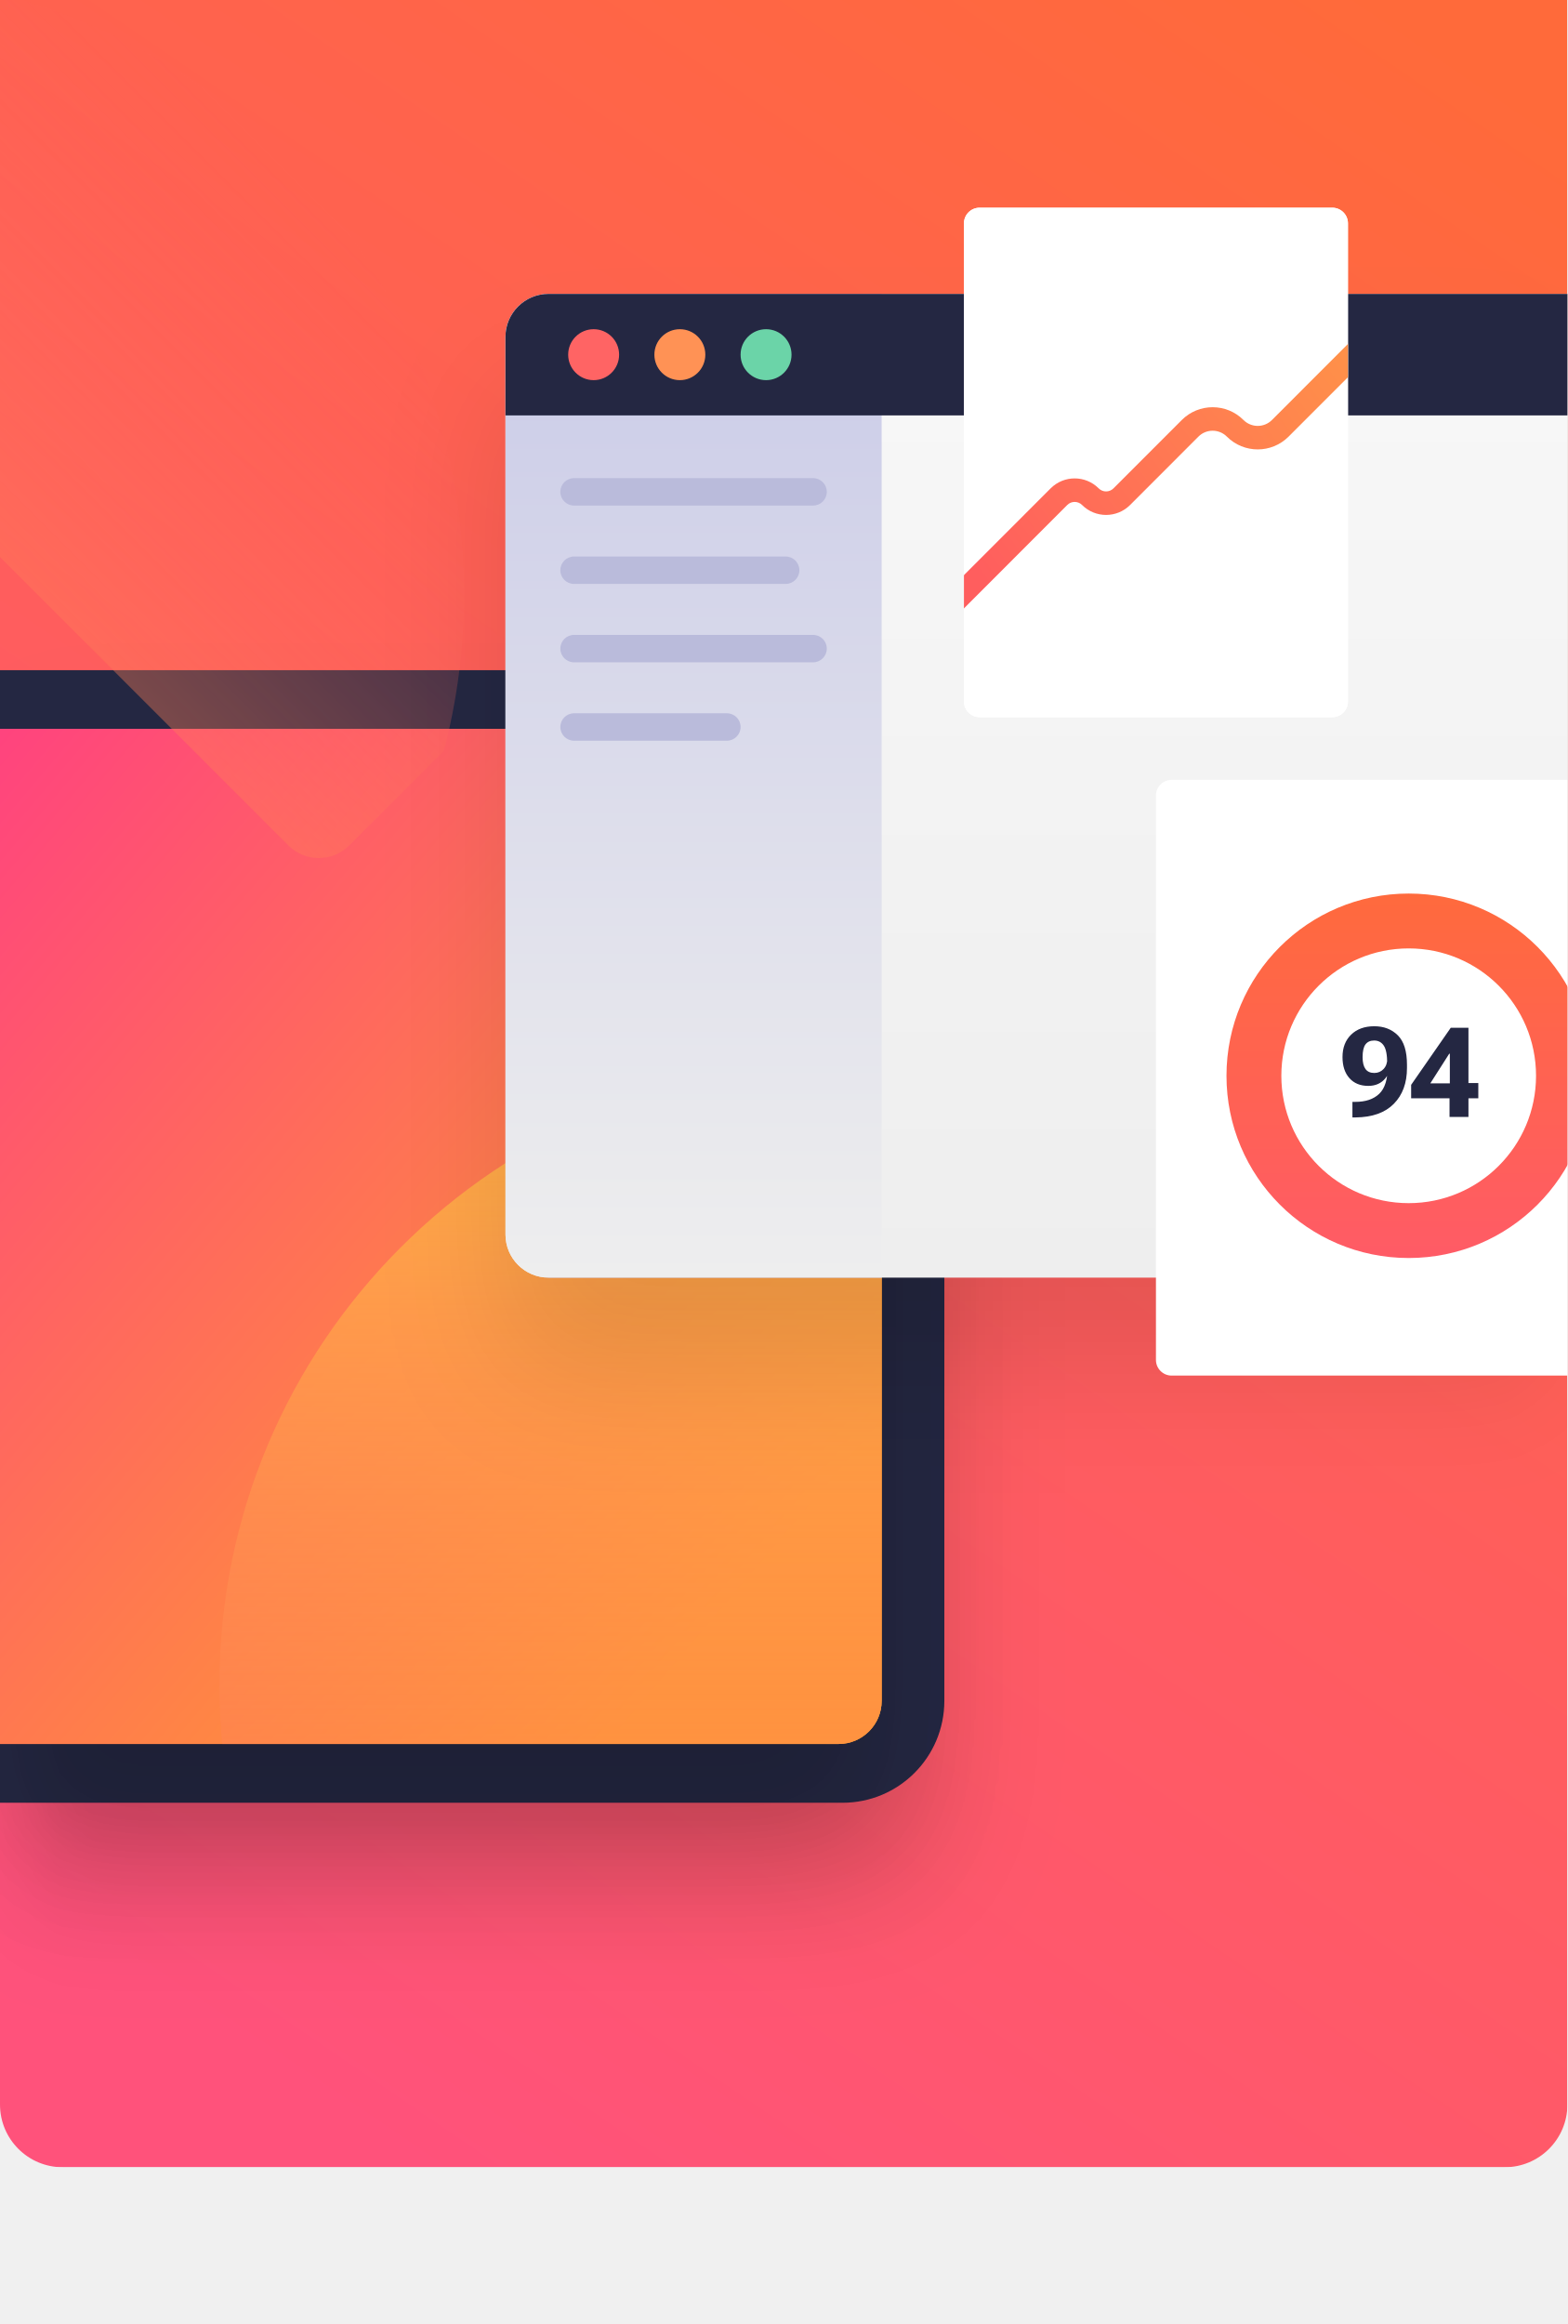
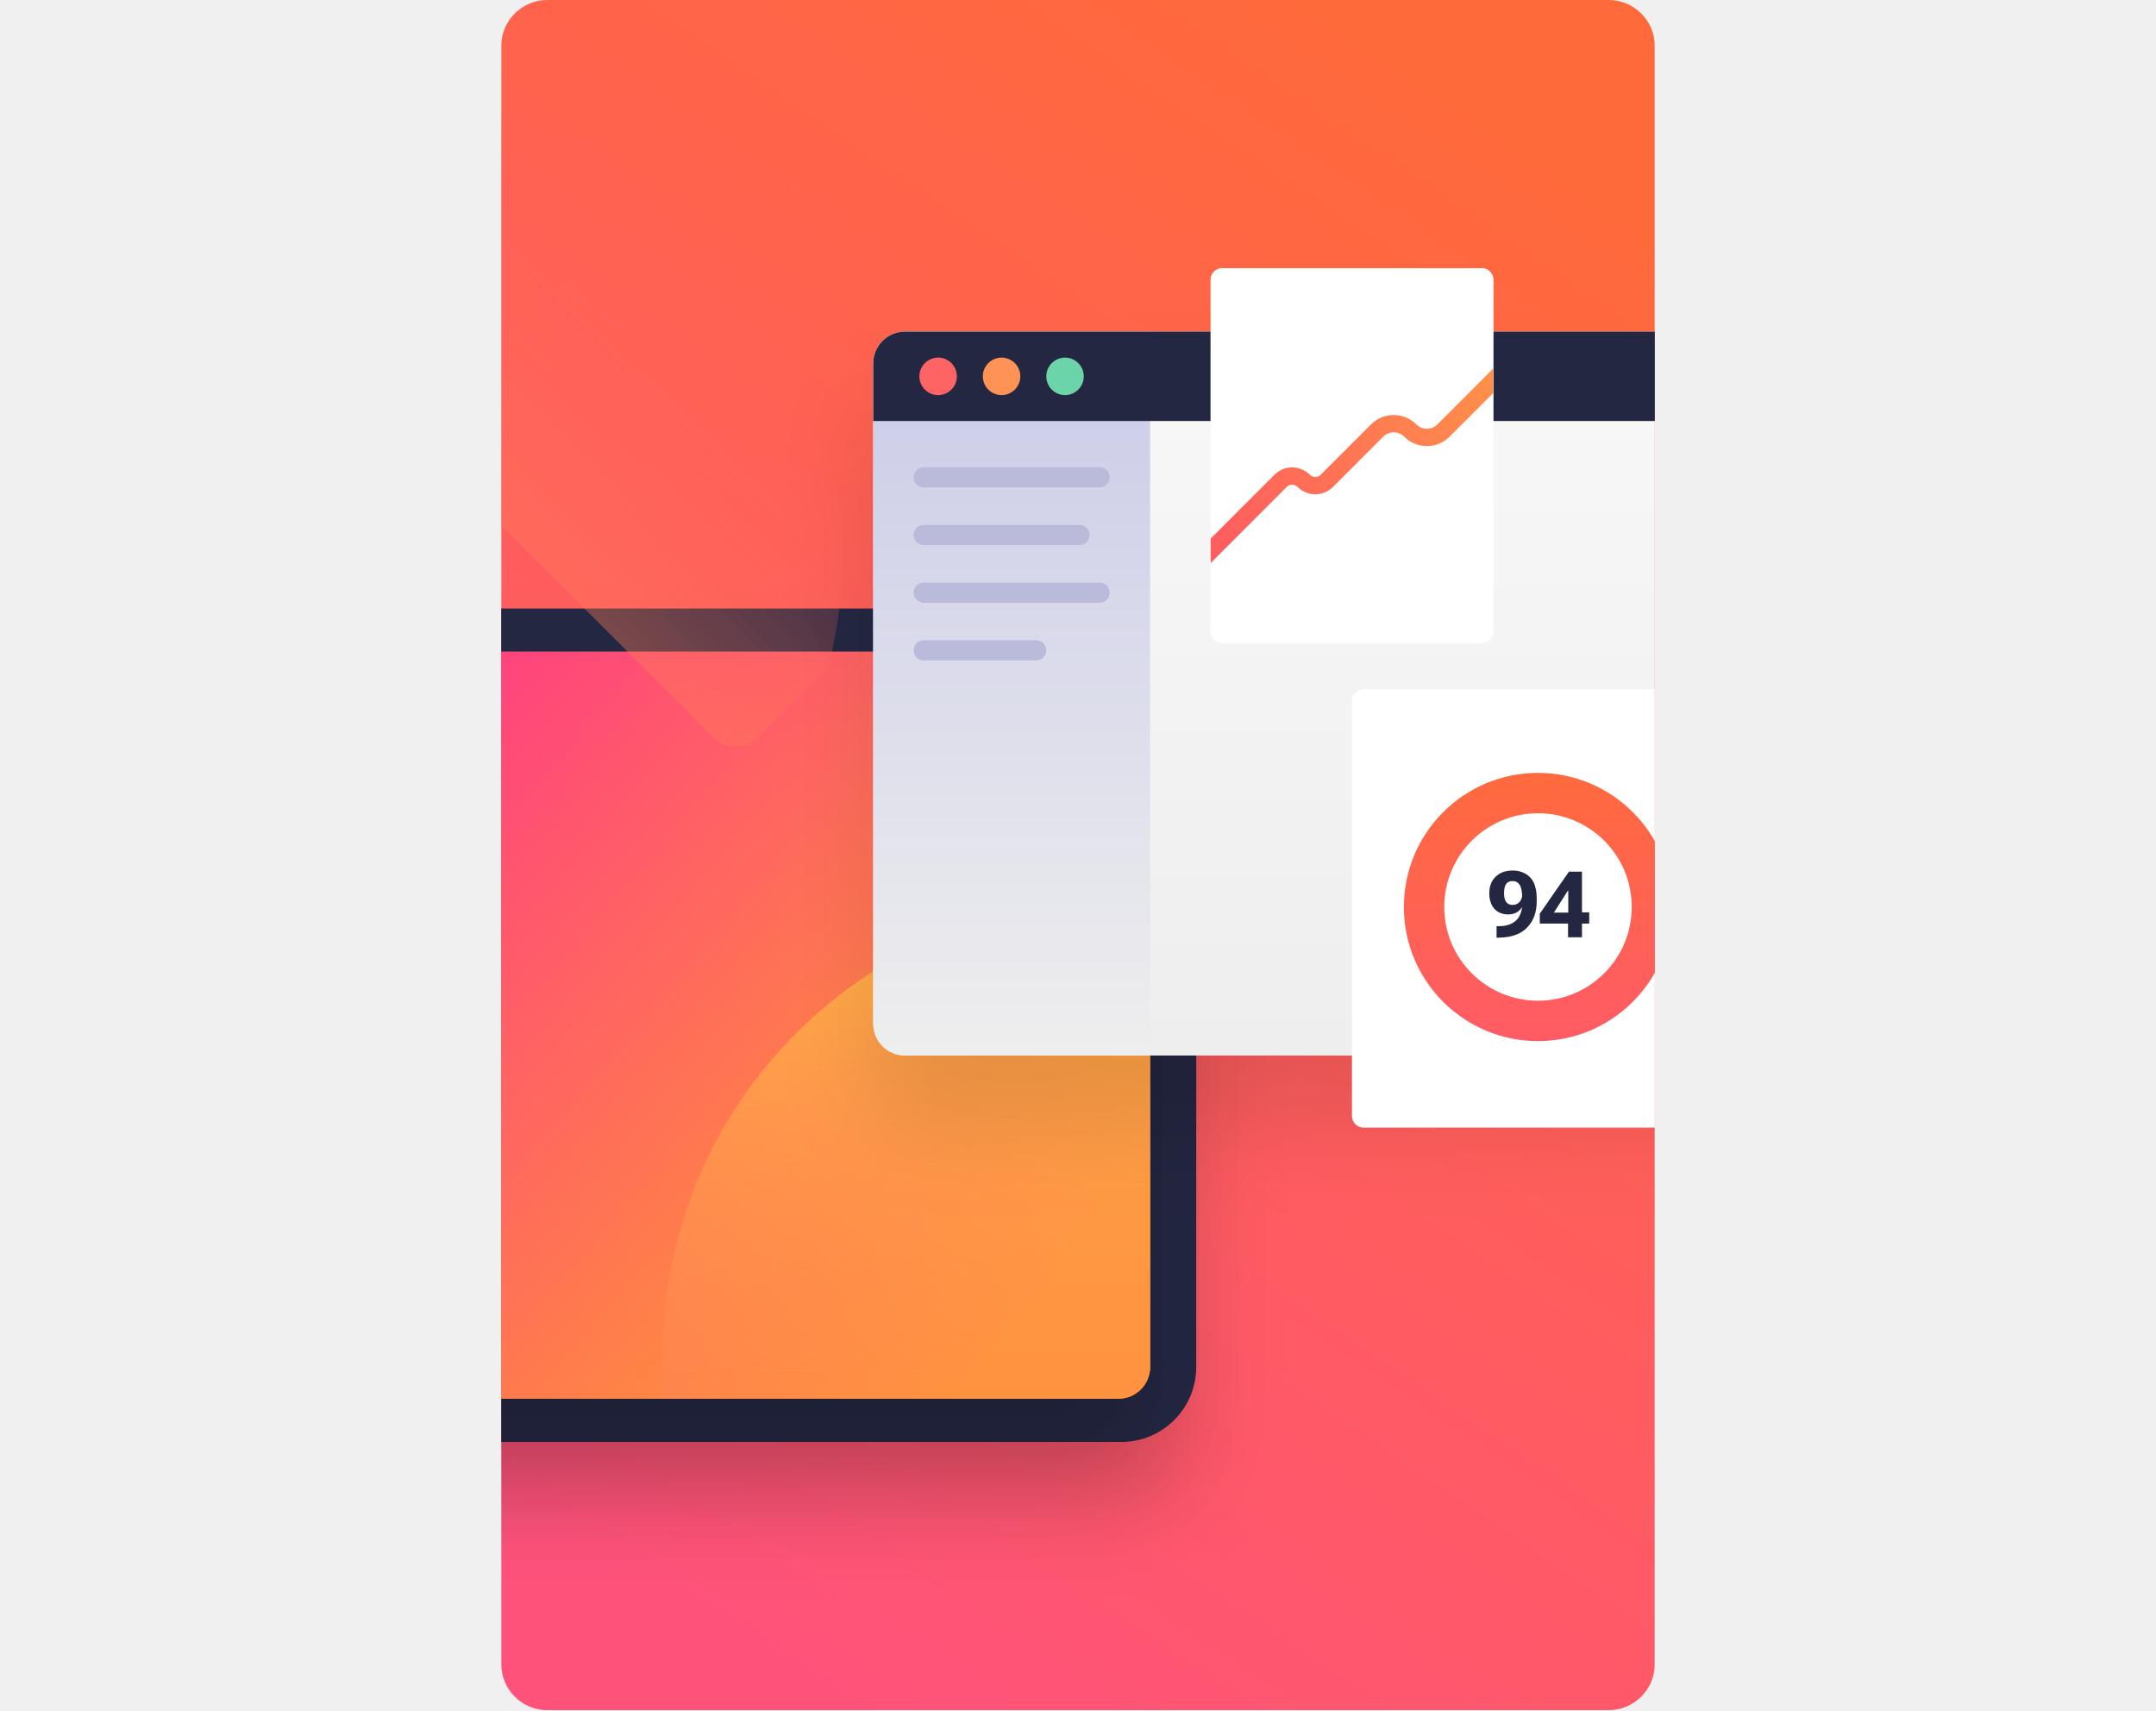
- <svg xmlns="http://www.w3.org/2000/svg" xmlns:xlink="http://www.w3.org/1999/xlink" class="svg-icon" width="400" height="593" viewBox="0 40 400 593">
+ <svg xmlns="http://www.w3.org/2000/svg" xmlns:xlink="http://www.w3.org/1999/xlink" class="svg-icon" width="324" height="257" viewBox="0 0 400 593">
  <defs>
    <linearGradient id="b" x1="72.75%" x2="27.25%" y1="0%" y2="100%">
      <stop offset="0%" stop-color="#FF6A3A" />
      <stop offset="100%" stop-color="#FF527B" />
    </linearGradient>
    <linearGradient id="h" x1="22.319%" x2="99.127%" y1="28.497%" y2="70.858%">
      <stop offset="0%" stop-color="#FF3E83" />
      <stop offset="100%" stop-color="#FF9F2E" />
    </linearGradient>
    <linearGradient id="k" x1="50%" x2="50%" y1="0%" y2="100%">
      <stop offset="0%" stop-color="#FFB443" />
      <stop offset="100%" stop-color="#FF5B64" stop-opacity="0" />
    </linearGradient>
    <linearGradient id="o" x1="50%" x2="50%" y1="0%" y2="100%">
      <stop offset="0%" stop-color="#F8F8F8" />
      <stop offset="100%" stop-color="#EEE" />
    </linearGradient>
    <linearGradient id="p" x1="50%" x2="50%" y1="0%" y2="100%">
      <stop offset="0%" stop-color="#CACBE8" />
      <stop offset="100%" stop-color="#EEE" />
      <stop offset="100%" stop-color="#CACBE8" />
    </linearGradient>
    <linearGradient id="r" x1="97.791%" x2="7.729%" y1="26.944%" y2="71.879%">
      <stop offset="0%" stop-color="#FF9049" />
      <stop offset="100%" stop-color="#FF5E5E" />
    </linearGradient>
    <linearGradient id="t" x1="50%" x2="50%" y1="0%" y2="100%">
      <stop offset="0%" stop-color="#FF6A3D" />
      <stop offset="100%" stop-color="#FF5B66" />
    </linearGradient>
    <path id="e" d="M0 26C0 11.64 11.64 0 26 0h381c14.36 0 26 11.64 26 26v237c0 14.36-11.64 26-26 26H26c-14.36 0-26-11.64-26-26V26Z" />
    <path id="g" d="M0 11C0 4.925 4.925 0 11 0h379c6.075 0 11 4.925 11 11v237c0 6.075-4.925 11-11 11H11c-6.075 0-11-4.925-11-11V11Z" />
    <path id="i" d="M0 11C0 4.925 4.925 0 11 0h379c6.075 0 11 4.925 11 11v237c0 6.075-4.925 11-11 11H11c-6.075 0-11-4.925-11-11V11Z" />
    <path id="n" d="M0 11C0 4.925 4.925 0 11 0h411c6.075 0 11 4.925 11 11v229c0 6.075-4.925 11-11 11H11c-6.075 0-11-4.925-11-11V11Z" />
    <path id="q" d="M0 4a4 4 0 0 1 4-4h90a4 4 0 0 1 4 4v122a4 4 0 0 1-4 4H4a4 4 0 0 1-4-4V4Z" />
    <filter id="d" width="127.7%" height="141.5%" x="-13.9%" y="-12.5%" filterUnits="objectBoundingBox">
      <feOffset dy="24" in="SourceAlpha" result="shadowOffsetOuter1" />
      <feGaussianBlur in="shadowOffsetOuter1" result="shadowBlurOuter1" stdDeviation="16" />
      <feColorMatrix in="shadowBlurOuter1" values="0 0 0 0 0 0 0 0 0 0 0 0 0 0 0 0 0 0 0.1 0" />
    </filter>
    <filter id="f" width="129.9%" height="146.3%" x="-15%" y="-13.9%" filterUnits="objectBoundingBox">
      <feOffset dy="24" in="SourceAlpha" result="shadowOffsetOuter1" />
      <feGaussianBlur in="shadowOffsetOuter1" result="shadowBlurOuter1" stdDeviation="16" />
      <feColorMatrix in="shadowBlurOuter1" values="0 0 0 0 0 0 0 0 0 0 0 0 0 0 0 0 0 0 0.1 0" />
    </filter>
    <filter id="j" width="129.9%" height="146.3%" x="-15%" y="-13.9%" filterUnits="objectBoundingBox">
      <feOffset dy="24" in="SourceAlpha" result="shadowOffsetOuter1" />
      <feGaussianBlur in="shadowOffsetOuter1" result="shadowBlurOuter1" stdDeviation="16" />
      <feColorMatrix in="shadowBlurOuter1" values="0 0 0 0 0 0 0 0 0 0 0 0 0 0 0 0 0 0 0.1 0" />
    </filter>
    <filter id="m" width="127.7%" height="147.8%" x="-13.9%" y="-14.3%" filterUnits="objectBoundingBox">
      <feOffset dy="24" in="SourceAlpha" result="shadowOffsetOuter1" />
      <feGaussianBlur in="shadowOffsetOuter1" result="shadowBlurOuter1" stdDeviation="16" />
      <feColorMatrix in="shadowBlurOuter1" values="0 0 0 0 0 0 0 0 0 0 0 0 0 0 0 0 0 0 0.1 0" />
    </filter>
    <rect id="a" width="400" height="593" x="0" y="0" rx="16" />
  </defs>
  <g fill="none" fill-rule="evenodd">
    <mask id="c" fill="#fff">
      <use xlink:href="#a" />
    </mask>
    <rect width="400" height="593" rx="16" />
    <path fill="url(#b)" fill-rule="nonzero" d="M0 0h400v593H0z" mask="url(#c)" />
    <g mask="url(#c)">
      <g fill-rule="nonzero" transform="translate(-192 211)">
        <use xlink:href="#e" fill="#000" filter="url(#d)" />
        <use xlink:href="#e" fill="#242742" />
      </g>
      <g transform="translate(-176 226)">
        <g fill-rule="nonzero">
          <use xlink:href="#g" fill="#000" filter="url(#f)" />
          <use xlink:href="#g" fill="url(#h)" />
        </g>
        <mask id="l" fill="#fff">
          <use xlink:href="#i" />
        </mask>
        <g fill-rule="nonzero">
          <use xlink:href="#i" fill="#000" filter="url(#j)" />
          <use xlink:href="#i" fill="url(#h)" />
        </g>
        <circle cx="390" cy="244" r="158" fill="url(#k)" fill-rule="nonzero" mask="url(#l)" />
        <circle cx="136.446" cy="-34.554" r="158" fill="url(#k)" fill-rule="nonzero" mask="url(#l)" transform="rotate(-135 136.446 -34.554)" />
      </g>
      <g fill-rule="nonzero" transform="translate(129 115)">
        <use xlink:href="#n" fill="#000" filter="url(#m)" />
        <use xlink:href="#n" fill="url(#o)" />
        <path fill="url(#p)" d="M0 11C0 4.925 4.925 0 11 0h85v251H11c-6.075 0-11-4.925-11-11V11Z" />
        <path fill="#BABBDB" d="M14 50.5a3.5 3.5 0 0 1 3.5-3.5h61a3.5 3.5 0 0 1 0 7h-61a3.5 3.5 0 0 1-3.5-3.5Zm0 20a3.5 3.5 0 0 1 3.5-3.5h54a3.5 3.5 0 0 1 0 7h-54a3.5 3.5 0 0 1-3.5-3.5Zm0 20a3.5 3.5 0 0 1 3.5-3.5h61a3.5 3.5 0 0 1 0 7h-61a3.5 3.5 0 0 1-3.5-3.5Zm0 20a3.5 3.5 0 0 1 3.5-3.5h39a3.5 3.5 0 1 1 0 7h-39a3.5 3.5 0 0 1-3.5-3.5Z" />
        <path fill="#242742" d="M0 11C0 4.925 4.925 0 11 0h411c6.075 0 11 4.925 11 11v20H0V11Z" />
        <g transform="translate(16 9)">
          <circle cx="6.5" cy="6.5" r="6.5" fill="#FF6464" />
          <circle cx="28.5" cy="6.5" r="6.5" fill="#FF9255" />
          <circle cx="50.5" cy="6.5" r="6.5" fill="#6BD4A8" />
        </g>
      </g>
      <g transform="translate(246 93)">
        <path fill="#FFF" fill-rule="nonzero" d="M0 4a4 4 0 0 1 4-4h90a4 4 0 0 1 4 4v122a4 4 0 0 1-4 4H4a4 4 0 0 1-4-4V4Z" />
        <mask id="s" fill="#fff">
          <use xlink:href="#q" />
        </mask>
        <use xlink:href="#q" fill="#FFF" fill-rule="nonzero" />
        <path fill="url(#r)" fill-rule="nonzero" d="M108.12 28.878a3 3 0 0 1 .002 4.243L82.847 58.41c-4.348 4.351-11.4 4.351-15.749 0a5.132 5.132 0 0 0-7.26 0L42.406 75.853a8.668 8.668 0 0 1-12.262 0 2.668 2.668 0 0 0-3.774 0l-32.248 32.268a3 3 0 1 1-4.244-4.242l32.248-32.267a8.668 8.668 0 0 1 12.262 0 2.668 2.668 0 0 0 3.774 0L55.594 54.17c4.348-4.35 11.4-4.35 15.748 0a5.132 5.132 0 0 0 7.26 0l25.276-25.29a3 3 0 0 1 4.243-.002Z" mask="url(#s)" />
        <path fill="#FFF" fill-rule="nonzero" d="M49 150a4 4 0 0 1 4-4h120a4 4 0 0 1 4 4v144a4 4 0 0 1-4 4H53a4 4 0 0 1-4-4V150Z" />
        <path fill="url(#t)" d="M46.5 79C64.45 79 79 64.45 79 46.5S64.45 14 46.5 14 14 28.55 14 46.5 28.55 79 46.5 79Zm0 14C72.181 93 93 72.181 93 46.5S72.181 0 46.5 0 0 20.819 0 46.5 20.819 93 46.5 93Z" transform="translate(67 175)" />
        <path fill="#242742" fill-rule="nonzero" d="M96.61 216.72c0 2.27.589 4.067 1.766 5.39 1.177 1.313 2.78 1.969 4.812 1.969 1.886 0 3.36-.672 4.422-2.016 1.073-1.344 1.61-3.02 1.61-5.031h-1.172c0 1.146-.318 2.057-.954 2.734-.635.677-1.427 1.016-2.375 1.016-1.01 0-1.76-.339-2.25-1.016-.49-.687-.734-1.692-.734-3.015 0-1.51.245-2.594.734-3.25.5-.667 1.24-1 2.22-1 1.051 0 1.869.432 2.452 1.297.584.864.875 2.411.875 4.64l.14.625c0 3.302-.723 5.646-2.171 7.031-1.448 1.386-3.495 2.073-6.14 2.063h-.704v3.969h.813c4.25-.042 7.495-1.193 9.734-3.453 2.25-2.271 3.375-5.329 3.375-9.172v-.813c0-3.458-.776-5.958-2.328-7.5-1.552-1.552-3.557-2.328-6.016-2.328-2.468 0-4.437.714-5.906 2.14-1.469 1.428-2.203 3.334-2.203 5.72ZM123.923 232h4.828v-22.75h-4.516l-10.11 14.563v3.438h17.141v-3.891h-4.937l-.813.078h-6.5l4.828-7.562h.157v9.593l-.079.547v5.985Z" />
      </g>
    </g>
  </g>
</svg>
